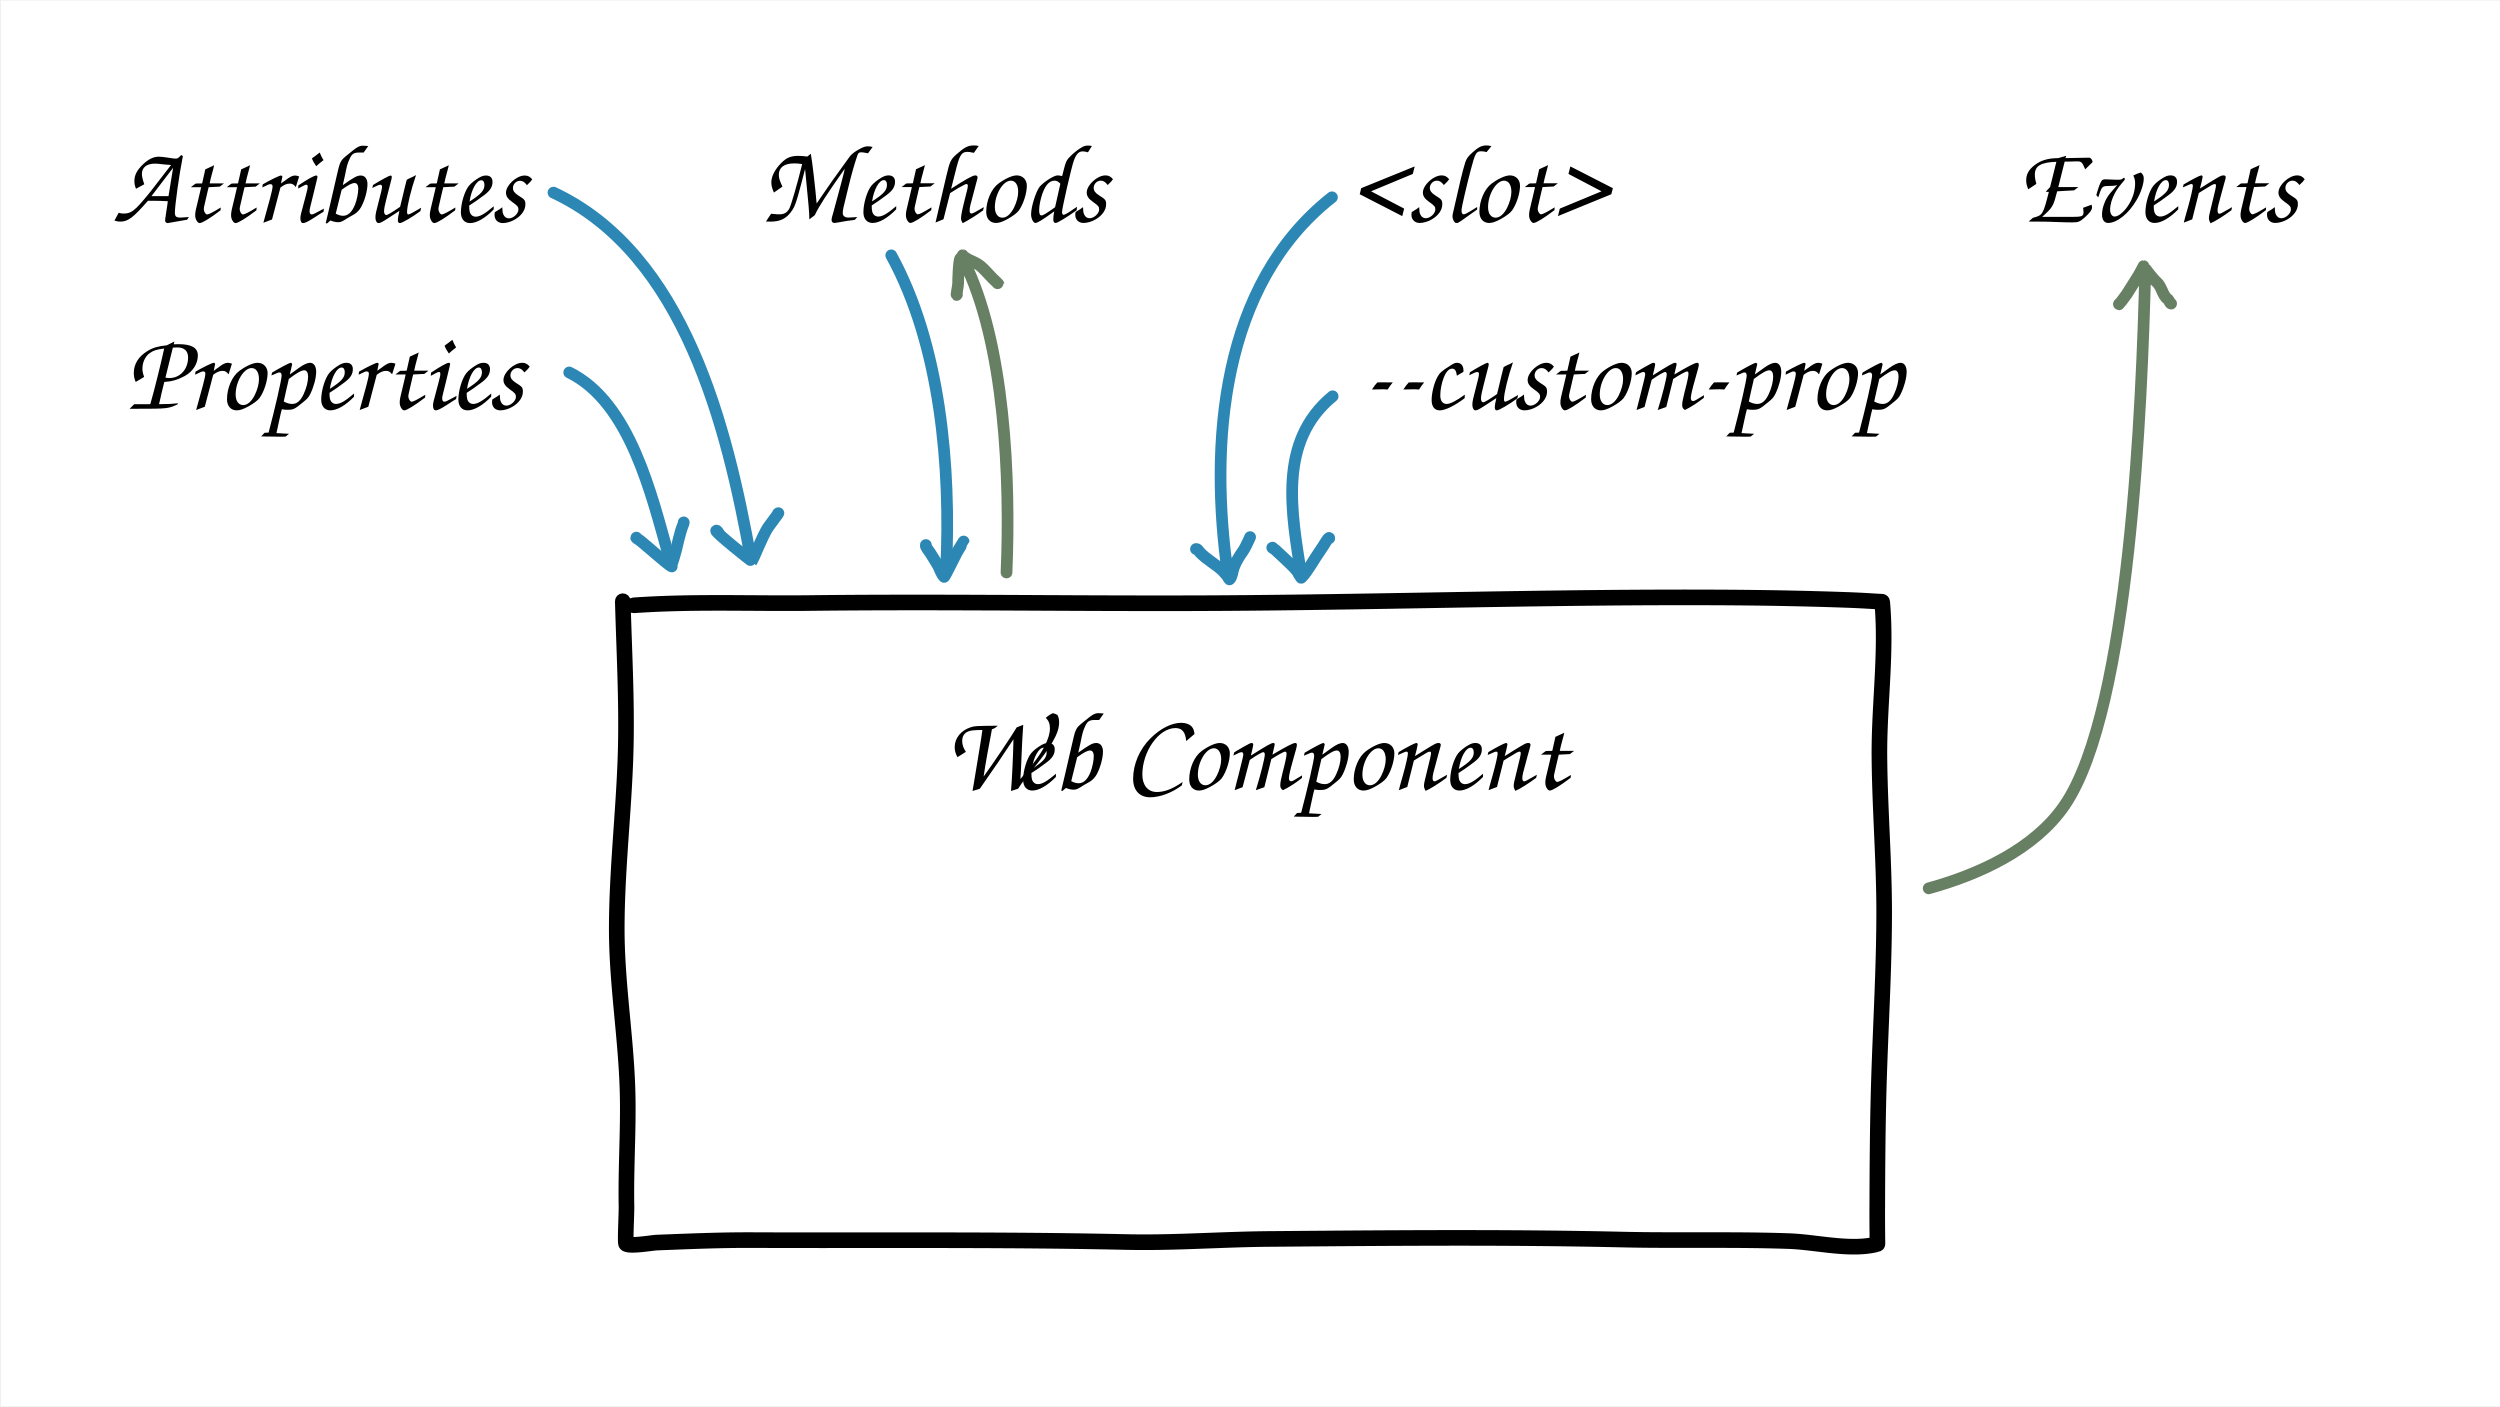
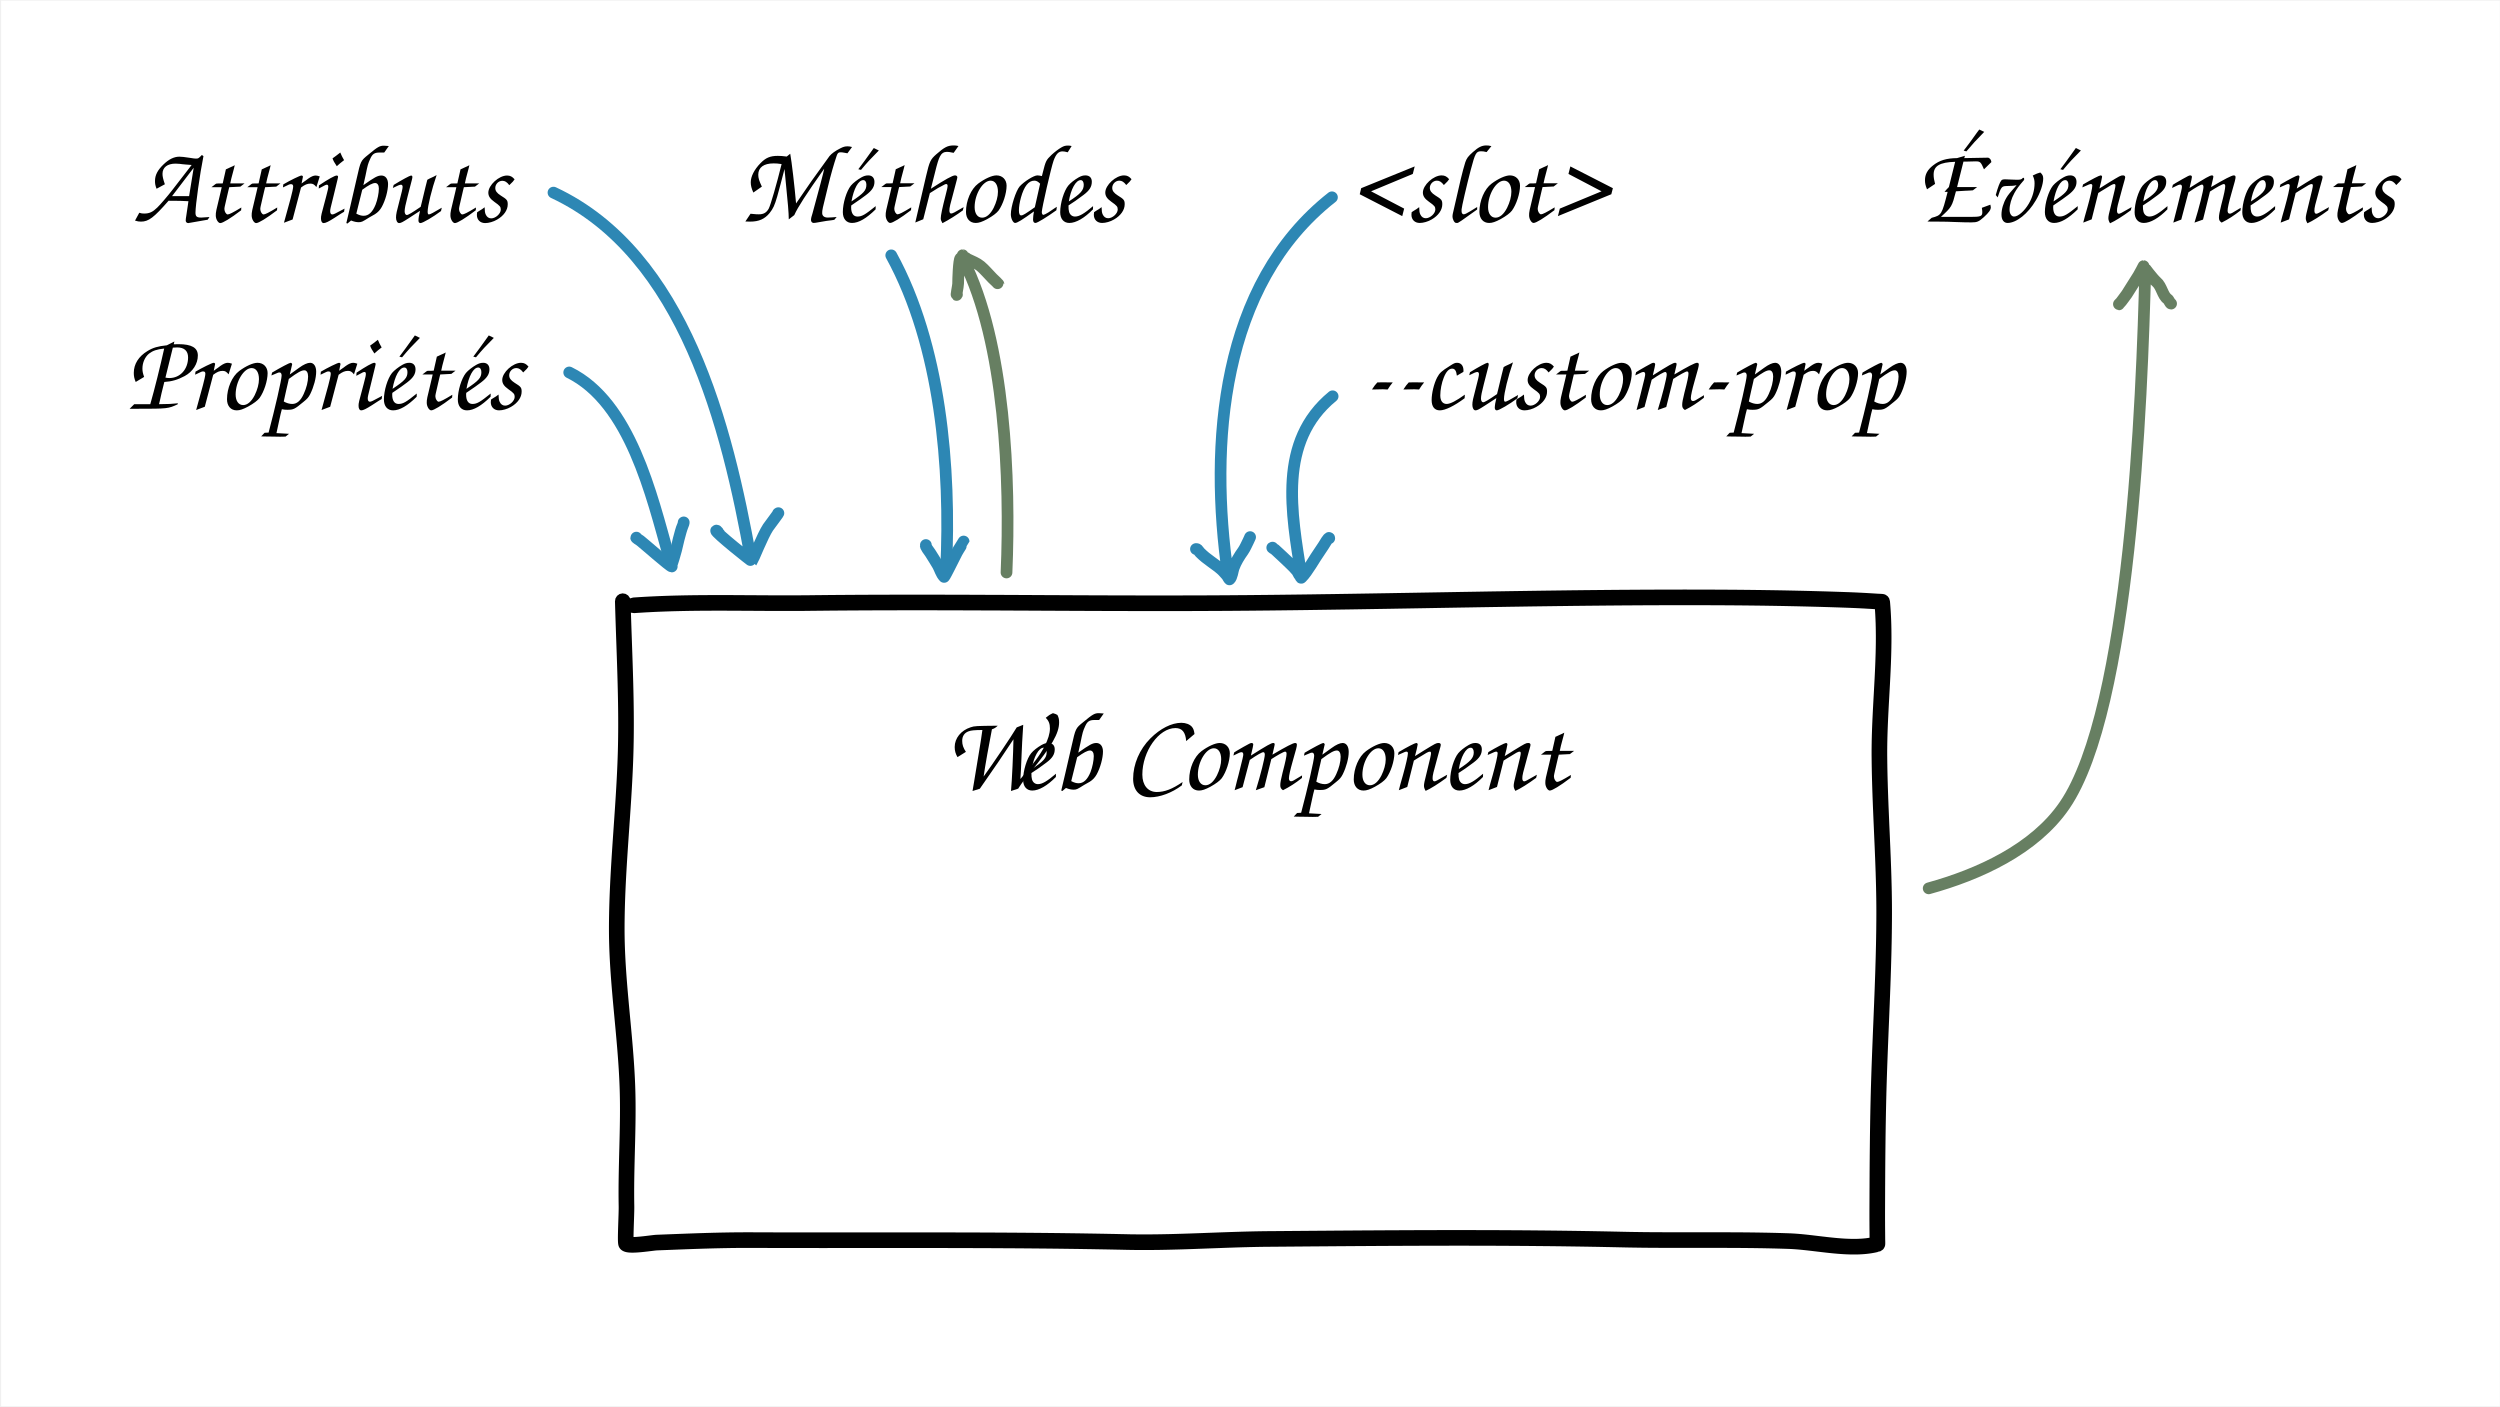
<svg xmlns="http://www.w3.org/2000/svg" viewBox="0 0 1921 1081" fill-rule="evenodd" clip-rule="evenodd" stroke-linecap="round" stroke-linejoin="round" stroke-miterlimit="2.566">
  <path fill="#fff" d="M.85.5h1920v1080H.85z" />
  <path d="M1447.89 456.643l1.04.41h.01l1.56 1.13 1.12 1.55v.01l.61 2.14.05.47.08.95.08.94.03.47.08.94.07.94.03.48.03.47.04.48.03.47.06.94.03.47.02.47.06.94.02.48.03.47.05.94.04.95.04.94.04.94.04.95.03.94.03.94.03.94.02.94.02.95.02.94.02.94.01.94.01.94.01.94.01.95.01.94v2.82l-.01.95v.94l-.01.94-.01.94-.02.94-.01.94-.01.94-.02.94-.02.94-.02.94-.02.94-.03.94-.02.94-.03.94-.03.94-.03.93-.03.94-.07 1.88-.03.94-.04.93-.04.94-.04.94-.04.93-.04.94-.04.94-.04.94-.05.93-.04.93-.09 1.87-.1 1.87-.09 1.87-.1 1.87-.1 1.86-.1 1.87-.21 3.72-.2 3.72-.11 1.86-.1 1.86-.1 1.85-.1 1.85-.09 1.85-.1 1.85-.09 1.85-.04.93-.05.92-.04.92-.04.93-.04.92-.04.92-.04.92-.04.92-.03.92-.04.92-.03.92-.04.92-.03.92-.03.91-.03.93-.03.91-.02.92-.03.91-.02.92-.02.91-.02.92-.02.91-.02.91-.01.92-.01.91-.02.91v.91l-.01.92-.01.9v3.64l.01.91.01.94.01.95.01.94.01.95.01.94.01.95.02.94.01.95.03 1.89.04 1.89.04 1.89.02.94.02.95.03.94.02.95.05 1.89.06 1.9.05 1.89.06 1.89.07 1.89.06 1.9.07 1.89.06 1.9.08 1.89.07 1.9.07 1.9.08 1.9.08 1.89.08 1.9.08 1.9.08 1.9.08 1.9.16 3.8.34 7.6.16 3.81.08 1.9.17 3.81.08 1.91.07 1.9.08 1.91.08 1.91.07 1.9.07 1.91.07 1.91.07 1.91.07 1.91.06 1.91.06 1.91.06 1.91.02.95.06 1.92.02.95.03.96.02.96.05 1.91.02.96.04 1.91.02.96.01.95.02.96.03 1.92.01.96.03 1.91.02 1.92.01.96v.96l.01 1.92.01.96v3.84l-.01 1.07v1.08l-.01 1.08v1.07l-.01 1.08-.01 1.08-.01 1.08-.01 1.07-.01 1.08-.01 1.08-.02 1.07-.01 1.08-.01 1.07-.02 1.08-.02 1.08-.01 1.07-.02 1.08-.02 1.08-.02 1.07-.02 1.08-.02 1.07-.03 1.08-.04 2.15-.05 2.15-.05 2.15-.06 2.15-.06 2.14-.06 2.15-.06 2.15-.06 2.15-.07 2.14-.07 2.15-.07 2.15-.07 2.15-.08 2.14-.07 2.15-.08 2.14-.08 2.14-.08 2.15-.08 2.14-.09 2.15-.08 2.14-.08 2.14-.18 4.29-.17 4.28-.17 4.28-.18 4.28-.18 4.29-.17 4.28-.17 4.27-.09 2.14-.08 2.14-.09 2.14-.08 2.14-.08 2.13-.08 2.14-.08 2.14-.08 2.14-.07 2.13-.08 2.14-.07 2.14-.07 2.13-.07 2.14-.06 2.13-.07 2.14-.06 2.13-.06 2.14-.06 2.13-.03 1.39-.04 1.39-.03 1.39-.04 1.39-.03 1.39-.03 1.39-.03 1.39-.03 1.39-.03 1.39-.03 1.39-.03 1.39-.02 1.39-.03 1.4-.02 1.39-.05 2.78-.05 2.78-.04 2.78-.04 2.78-.04 2.79-.03 2.78-.03 2.78-.03 2.79-.03 2.78-.03 2.78-.02 2.79-.03 2.78-.02 2.79-.02 2.78-.02 2.79-.01 2.78-.02 2.79-.01 2.79-.02 2.78-.01 2.79-.01 2.78-.02 5.58-.02 5.57-.01 1.47V936.483l.01 1.47.01 1.47v1.47l.01 1.47.01 1.47.03 2.94.02 2.95.02 2.9v.04l.01.12.01.38.01.54.01.31v.3l.01.33v.81l-.01.17v.15l-.01.18-.01.25-.03.26-.03.25-.06.38-.11.42-.06.18-.18.52-.01.01-.74 1.3-.56.65-1.95 1.3-2.29.46h.75l.24-.06.28-.08-.28.08-.23.06h-.04l-.27.07-.29.07-.24.06-.27.06-.29.06-.27.06-.26.06-.28.06-.27.05-.26.06-.27.05-.27.05-.28.05-.27.05-.27.05-.29.05-.28.05-.25.04-.27.04-.28.05-.27.04-.3.04-.25.04-.28.04-.3.04-.25.03-.28.04-.28.03-.28.04-.27.03-.28.03-.28.03-.26.03-.28.03-.3.03-.26.02-.28.03-.3.02-.52.05-.28.02-.31.02-.28.02-.26.02-.29.02-.28.02-.28.01-.27.02-.28.01-.31.02-.26.01-.26.01-.29.01-.29.02-.28.01-.56.01-.57.02-.56.01h-.56l-.56.01H1423.62l-.57-.01h-.56l-.57-.02-.58-.01-.56-.02-.56-.01-.57-.03-.56-.02-.58-.02-.57-.03-.55-.03-.58-.03-.57-.03-.56-.04-.57-.03-.57-.04-.57-.04-.57-.05-.56-.04-.56-.04-.58-.05-.57-.05-.56-.05-.56-.05-.58-.05-.56-.05-.56-.06-.57-.05-.56-.06-.56-.06-.57-.05-.56-.06-.55-.06-.57-.06-.57-.06-1.12-.13-1.11-.13-1.11-.13-1.11-.13-1.11-.13-1.1-.13-2.19-.26-1.09-.13-1.08-.13-1.08-.12-1.08-.13-1.06-.12-1.06-.12-1.06-.12-.52-.05-.51-.06-.53-.05-.52-.06-.51-.05-.52-.05-.51-.05-.52-.05-.5-.05-.5-.04-.51-.05-.51-.04-.49-.04-.5-.04-.5-.04-.49-.04-.49-.03-.5-.03-.47-.04-.48-.02-.5-.03-.47-.03-.47-.02-.47-.02-.47-.02-.47-.02-1-.03-1-.04-1-.03-1-.03-1-.03-1-.03-1-.03-.99-.03-1-.02-1-.03-1.01-.03-1-.02-.99-.02-1.01-.03-1-.02-1-.02-1-.02-1-.02-2-.04-2-.03-2.01-.03-2-.03-2-.03-2.01-.02-2-.02-2.01-.02-2-.02-2.01-.01-2.01-.01-2-.01-2.01-.01-2-.01-2.01-.01h-2.01l-2.01-.01H1302.32l-4.03.01h-10.07l-2.01-.01h-2.02l-2.01-.01h-2.02l-2.01-.01-2.02-.01-2.02-.01-2.01-.01-2.02-.01-2.02-.01-2.01-.02-2.02-.02-2.02-.02-2.02-.03-2.02-.03-2.02-.02-2.02-.04-2.01-.03-1.02-.02-1.01-.02-1.01-.02-1.01-.02-1.01-.02-1.01-.03-2.11-.04-2.12-.05-2.11-.04-2.11-.05-2.11-.04-2.12-.04-2.11-.05-2.11-.04-2.12-.04-2.11-.03-2.12-.04-2.11-.04-2.11-.03-2.12-.04-2.11-.03-2.11-.03-2.12-.03-2.11-.03-2.11-.03-2.12-.03-2.11-.03-2.12-.03-2.11-.03-2.11-.02-2.11-.02-2.12-.03-2.11-.02-2.12-.02-2.11-.02-2.11-.02-2.12-.02-2.11-.02-2.12-.02-2.11-.02-2.11-.01-2.12-.02-4.22-.03-4.23-.02-4.23-.03-4.23-.02-4.22-.02-4.23-.01-4.23-.01-4.23-.01-4.23-.01-4.23-.01h-12.68l-4.23.01h-4.23l-4.23.01-4.23.01-4.23.01-4.22.02-4.23.01-4.23.02-4.23.02-4.23.02-4.23.02-4.23.02-4.23.02-4.23.03-4.23.03-4.24.02-4.22.03-4.24.03-4.23.03-8.46.06-8.47.07-8.46.06-8.47.07-8.462.07-16.933.14h-.854l-.851.01-.85.01-.851.01-.85.01-.857.01-.851.02-.85.01-.85.01-.85.02-.85.01-.85.02-1.71.04-1.704.03-1.702.04-1.703.05-1.706.04-1.706.05-1.705.05-1.706.05-1.705.05-1.71.06-1.708.06-1.705.05-1.705.06-1.712.06-1.712.06-1.706.07-3.418.12-6.848.25-3.425.13-3.427.12-1.718.07-1.711.06-1.716.06-1.718.05-1.716.06-1.72.05-1.717.06-1.72.05-1.72.05-1.718.04-1.72.05-1.721.04-1.72.04-1.723.04-1.727.03-.86.02-.856.02-.865.01-.863.02-.863.01-.864.01-.864.01-.864.01-.863.01-.864.01-.857.01-.864.01h-.871l-.864.01h-1.721l-.871.01h-1.73l-.864-.01h-1.729l-.864-.01h-.872l-.864-.01-.865-.01-.866-.01-.864-.01-.872-.01-.865-.01-.865-.02-.872-.01-.872-.02-.862-.02-2.245-.05-2.247-.05-2.25-.04-2.246-.05-2.245-.04-2.248-.05-2.246-.04-2.247-.04-2.248-.04-2.247-.04-2.248-.04-2.247-.04-2.247-.03-2.245-.04-2.25-.03-2.25-.04-2.243-.03-2.25-.03-2.248-.03-2.247-.03-2.251-.03-2.248-.03-2.244-.03-2.25-.02-2.25-.03-2.247-.02-2.248-.03-2.248-.02-2.247-.02-2.251-.02-2.248-.02-2.247-.02-4.498-.04-4.498-.04-4.5-.03-4.496-.03-4.498-.02-4.498-.03-4.5-.02-4.497-.02-4.5-.02-4.498-.01-4.501-.02-4.5-.01-4.498-.01-4.5-.01-4.5-.01h-4.501l-4.5-.01H707.947l-4.5-.01h-9.002l-9.003.01h-18.006l-9.003.01H640.424l-9.005.01-4.504-.01h-13.507l-4.502-.01h-4.502l-4.504-.01-4.503-.01-4.502-.01-4.502-.02-4.504-.01-4.5-.02h-6.77l-1.125.01-1.127.01-1.13.01-1.132.01-1.125.01-1.131.01-1.131.02-1.126.01-1.131.02-1.131.02-1.125.02-1.132.02-1.136.02-1.125.02-1.127.03-1.135.02-1.132.03-1.13.02-1.131.03-1.126.03-1.131.03-1.136.03-1.13.03-1.132.04-1.136.03-1.128.03-2.264.07-2.267.08-2.263.07-2.264.08-2.267.08-2.27.08-2.265.09-2.27.08-2.268.09-2.266.09-4.541.18-4.541.17-4.524.18h-.1l-.11.01-.153.01-.176.02-.223.02-.242.02-.261.03-.278.03-.294.03-.314.04-.692.08-.735.09-.792.1-.84.1-.88.11-.905.11-.94.11-.476.05-.476.06-.503.05-.491.06-.48.05-.493.05-.505.05-.503.05-.503.05-.5.04-.497.04-.506.05-.504.03-.487.04-.494.03-.504.03-.248.01-.222.02-.247.01-.244.01-.244.01-.241.01-.24.01-.267.01h-.208l-.236.01H485.31l-.254-.01h-.221l-.22-.01-.218-.01-.215-.01-.248-.01-.213-.02-.213-.01-.247-.02-.245-.03-.208-.02-.21-.02-.245-.04-.247-.03-.207-.04-.212-.03-.247-.05-.251-.05-.262-.06-.215-.06-.257-.07-.258-.08-.098-.03-.196-.06-.1-.04-.068-.02-.203-.08-.2-.08-.09-.04-.088-.04-.213-.1-.112-.06-.192-.09-.213-.12-.095-.06-.126-.07-.126-.08-.192-.13-.224-.16-.133-.1-.187-.15-.191-.17-.053-.04-.387-.39-.01-.01-.522-.66-.085-.12-.095-.15-.026-.05-.343-.64-.01-.02-.05-.11-.116-.28-.06-.18-.061-.17-.1-.34-.062-.25-.05-.23-.048-.24-.038-.23-.026-.18-.025-.18-.024-.2-.02-.2-.016-.17-.015-.17-.013-.17-.012-.18-.012-.2-.011-.2-.008-.19-.007-.16-.008-.19-.008-.22-.01-.4-.008-.41-.005-.43-.005-.45-.001-.46v-.47l.003-.48.005-.5.006-.51.007-.52.009-.54.01-.53.012-.56.013-.56.013-.57.015-.57.032-1.17.035-1.19.038-1.21.04-1.22.08-2.42.08-2.38.037-1.15.035-1.13.032-1.08.028-1.04.012-.5.012-.49.01-.47.009-.45.007-.44.006-.41.003-.4.003-.39V927.273l-.002-.3-.005-.3-.012-.71-.012-.72-.011-.72-.01-.72-.01-.72-.007-.72-.007-.72-.006-.72-.005-.72-.004-.72-.003-.72-.002-.72-.001-.72-.001-.71v-1.44l.003-.73.002-.71.007-1.44.01-1.44.014-1.43.015-1.44.018-1.43.02-1.44.023-1.43.023-1.43.027-1.43.027-1.43.03-1.43.03-1.44.032-1.43.034-1.42.033-1.44.07-2.85.073-2.85.145-5.7.07-2.85.036-1.42.034-1.42.033-1.42.032-1.42.03-1.42.029-1.42.028-1.41.027-1.42.024-1.42.022-1.41.02-1.42.018-1.41.016-1.42.013-1.41.01-1.41.008-1.42.002-.7.002-.71.002-.7v-1.41l-.002-.7-.002-.71-.002-.71-.004-.7-.004-.71-.006-.7-.007-.7-.007-.71-.008-.7-.01-.7-.01-.7-.012-.71-.013-.7-.013-.71-.015-.7-.015-.7-.016-.7-.02-.7-.018-.71-.02-.7-.021-.7-.022-.7-.024-.7-.033-.94-.036-.93-.038-.94-.038-.94-.041-.93-.043-.93-.044-.94-.046-.93-.048-.94-.05-.94-.051-.93-.052-.94-.054-.94-.055-.93-.058-.94-.058-.94-.06-.94-.061-.93-.063-.94-.064-.94-.066-.94-.066-.94-.067-.93-.07-.94-.07-.94-.071-.94-.072-.94-.072-.93-.075-.94-.075-.94-.076-.94-.077-.94-.078-.94-.078-.94-.08-.94-.081-.94-.162-1.89-.165-1.87-.17-1.89-.168-1.88-.172-1.88-.173-1.89-.174-1.89-.176-1.88-.353-3.78-.354-3.78-.177-1.89-.176-1.89-.174-1.89-.174-1.89-.173-1.9-.17-1.9-.17-1.89-.164-1.9-.164-1.9-.081-.95-.08-.95-.08-.95-.077-.95-.078-.95-.077-.95-.075-.95-.075-.95-.074-.96-.072-.95-.071-.95-.071-.95-.07-.95-.068-.96-.067-.96-.065-.95-.065-.95-.063-.96-.061-.95-.061-.95-.06-.96-.057-.96-.056-.95-.054-.96-.052-.96-.052-.95-.05-.96-.048-.96-.046-.95-.044-.96-.044-.96-.04-.96-.04-.96-.037-.96-.035-.96-.034-.96-.03-.96-.03-.96-.027-.96-.026-.96-.022-.96-.021-.96-.02-.97-.015-.96-.015-.97-.011-.96-.01-.96-.007-.97-.004-.96-.002-.97v-1.05l.002-1.05.003-1.05.006-1.06.008-1.05.009-1.05.012-1.05.013-1.05.015-1.05.016-1.06.019-1.05.02-1.05.02-1.05.024-1.05.026-1.05.026-1.05.028-1.05.029-1.05.03-1.05.034-1.05.034-1.05.035-1.05.037-1.04.038-1.06.039-1.04.04-1.05.043-1.05.043-1.05.044-1.04.046-1.05.047-1.05.048-1.05.049-1.05.05-1.04.05-1.05.053-1.05.053-1.04.055-1.05.056-1.05.055-1.05.057-1.04.058-1.05.059-1.04.059-1.05.06-1.05.062-1.04.124-2.09.127-2.09.13-2.09.132-2.09.134-2.09.136-2.08.138-2.09.139-2.08.14-2.09.143-2.08.142-2.09.287-4.16.287-4.17.287-4.16.142-2.08.142-2.08.14-2.08.14-2.08.138-2.07.136-2.08.134-2.07.132-2.08.13-2.07.128-2.08.125-2.07.06-1.04.06-1.04.062-1.03.058-1.04.058-1.03.058-1.04.056-1.03.055-1.04.055-1.03.053-1.04.053-1.03.05-1.04.052-1.03.049-1.04.049-1.03.047-1.04.046-1.03.045-1.04.044-1.03.042-1.03.04-1.04.04-1.03.04-1.04.038-1.03.036-1.03.033-1.03.03-.92.029-.92.027-.93.026-.92.024-.92.023-.92.022-.92.02-.92.02-.92.019-.93.017-.92.017-.92.014-.92.014-.93.012-.92.012-.93.01-.92.009-.92.009-.93.007-.92.007-.93.004-.92.004-.92.003-.93.003-.92V555.053l-.001-.92-.003-.92-.004-.93-.004-.93-.005-.92-.006-.93-.007-.92-.008-.93-.01-.92-.008-.93-.01-.93-.012-.92-.011-.93-.013-.93-.027-1.85-.03-1.85-.033-1.86-.035-1.86-.038-1.85-.041-1.85-.043-1.86-.045-1.86-.046-1.86-.05-1.85-.051-1.86-.052-1.86-.054-1.86-.055-1.86-.058-1.85-.058-1.86-.06-1.87-.06-1.85-.062-1.86-.062-1.87-.063-1.86-.128-3.72-.13-3.72-.131-3.73-.13-3.72-.13-3.73-.127-3.73-.062-1.86-.062-1.86-.061-1.87-.06-1.86-.058-1.87-.058-1.86-.056-1.87-.054-1.86-.052-1.86-.051-1.87.394-2.3 1.247-1.99 1.91-1.35 2.283-.52 2.307.4 1.982 1.24 1.353 1.91.085.37.119-.09 2.259-.61 1.069-.08 1.074-.07 1.074-.07 1.074-.07 1.074-.07 1.073-.06 1.068-.06 1.073-.07 1.073-.06 1.068-.06 1.072-.05 1.073-.06 1.072-.05 1.067-.05 1.067-.05 1.078-.05 1.067-.05 1.066-.05 1.072-.04 1.072-.04 1.066-.04 1.066-.04 1.072-.04 1.066-.04 1.07-.03 1.067-.04 1.066-.03 1.07-.03 1.066-.03 1.065-.03 1.07-.03 1.067-.02 1.065-.03 1.065-.02 1.065-.03 1.065-.02 1.065-.02 1.07-.02 1.065-.02 1.065-.01 1.064-.02 1.06-.02 1.07-.01 1.065-.01 1.058-.02 1.07-.01 1.065-.01 1.06-.01 1.064-.01 1.064-.01h1.065l1.064-.01 2.123-.01 2.126-.01 2.123-.01h8.497l4.242.02h2.123l4.242.02 2.12.02 2.12.01 8.479.05 4.239.02 6.359.04 2.117.01 4.236.01 2.118.01H609.875l2.12-.01 2.123-.01 1.055-.01 1.059-.01h1.063l1.059-.01 1.059-.01 1.06-.01 1.059-.01 1.062-.01 2.418-.03 2.42-.03 2.417-.02 2.418-.03 2.42-.02 2.417-.03 2.42-.02 2.419-.02 2.419-.02 2.418-.01 2.415-.02 2.419-.02 2.417-.02 2.419-.01 2.419-.01 2.416-.02 2.418-.01 2.417-.01 2.415-.01 2.42-.01 2.419-.01 4.83-.01 2.419-.01 4.833-.01 4.833-.01 4.833-.01h14.495l4.832.01h4.832l4.832.01 4.83.01 4.83.01 4.832.02 4.829.01 4.83.02 4.83.02 9.658.04 4.83.01 19.316.09 19.315.1 9.656.04 9.657.05 4.827.02 4.829.02 9.656.04 4.829.01 4.826.02 4.828.01 4.829.01 4.829.01 4.827.01 4.829.01 9.657.01h9.656l4.828-.01 4.83-.01 4.83-.01h2.414l2.413-.01 2.417-.01 2.414-.01 2.415-.01h2.414l2.415-.02 2.416-.01 3.083-.01 3.083-.02 3.084-.02 3.084-.02 3.082-.02 3.085-.03 3.084-.02 3.082-.02 3.085-.03 3.084-.03 3.084-.03 3.085-.03 3.085-.03 3.084-.03 3.083-.03 3.084-.04 3.087-.03 3.085-.04 3.085-.04 3.084-.03 3.085-.04 3.08-.04 3.09-.04 3.09-.04 3.08-.04 3.09-.05 6.17-.09 6.17-.08 6.17-.1 6.17-.09 6.18-.1 6.17-.1 6.17-.1 6.18-.1 6.17-.1 6.17-.11 6.18-.1 12.35-.21 12.35-.21 12.35-.21 6.18-.11 6.17-.1 6.18-.1 6.17-.11 6.18-.1 6.18-.09 6.18-.1 6.17-.09 6.18-.09 6.18-.09 6.18-.09 3.09-.04 3.09-.04 3.08-.04 3.09-.04 3.1-.04 3.08-.04 3.09-.04 3.09-.04 3.09-.03 3.09-.04 3.09-.03 3.09-.03 3.09-.03 3.09-.03 3.09-.03 3.09-.03 3.09-.03 3.09-.02 3.09-.03 3.09-.02 3.09-.02 3.09-.02 3.09-.02 3.09-.02 3.09-.02 3.09-.01 3.09-.02 3.09-.01 3.09-.01 3.09-.01 3.09-.01h3.09l3.09-.01h3.09l3.09-.01h3.09l6.18.01 6.18.01 6.18.02 3.09.01 3.09.02 3.09.01 3.09.02 2.9.02 2.89.02 2.89.02 2.89.03 2.9.03 2.89.03 2.9.03 2.89.04 2.9.03 2.89.05 2.9.04 2.89.04 2.9.05 2.89.05 2.9.05 2.89.06 2.9.06 2.9.06 2.89.07 2.9.06 2.89.07 2.9.07 2.9.08 2.89.08 2.89.08 2.9.08 2.89.09 2.9.09 5.78.19 1.45.05 1.45.05 1.44.05 1.44.05.73.02.73.03.73.03 2.17.09.74.03.72.03.72.03.73.04 1.45.07 1.45.07 1.45.07 1.45.08 1.45.08 2.89.17 1.45.09 1.45.09 1.44.09 1.39.09.16.01.45.02.61.02.36.02.39.02.37.02.36.02.35.02.32.03.18.01.18.01.11.02.22.02.24.03.67.14-.12-.04.09.02.21.06zm-154.9 8.38l-3.08.01h-3.09l-3.08.01h-3.08l-3.09.01-3.08.01-3.09.01-3.08.01-3.09.02-3.08.01-3.08.02-3.09.02-3.09.02-3.08.02-3.08.02-3.09.02-3.08.03-3.09.02-3.09.03-3.08.03-3.08.03-3.09.03-3.09.03-3.08.03-3.09.03-3.08.04-3.09.03-3.08.04-3.09.04-3.09.04-3.08.03-3.09.05-3.09.03-3.08.05-3.09.04-6.17.08-6.17.09-6.18.1-6.17.09-6.17.1-6.18.09-6.17.1-6.17.1-6.18.11-6.17.1-6.18.1-12.35.21-12.35.22-12.35.21-6.17.1-6.18.11-6.17.1-6.18.1-6.18.1-6.17.1-6.18.1-6.18.09-6.17.09-6.18.09-6.18.09-3.08.04-3.09.05-3.09.04-3.09.04-3.087.04-3.09.04-3.086.03-3.09.04-3.088.04-3.087.03-3.088.04-3.091.03-3.087.03-3.09.03-3.088.03-3.088.03-3.088.03-3.088.03-3.09.02-3.088.02-3.09.03-3.09.02-3.086.02-3.088.02-3.09.02-3.088.01-2.418.01-2.42.01-2.42.01-2.418.01-2.42.01-2.416.01-2.418.01h-2.421l-4.834.01-4.836.01-4.835.01h-14.504l-4.834-.01-4.833-.01-4.833-.01-4.833-.01-4.832-.01-4.832-.01-4.832-.02-4.831-.01-4.83-.02-4.83-.02-4.832-.02-4.828-.02-9.661-.05-9.657-.04-9.658-.05-9.657-.05-9.655-.04-9.655-.05-4.827-.01-4.828-.02-4.827-.02-4.826-.02-4.828-.02-4.827-.01-4.825-.02-4.828-.01-4.826-.01-4.825-.01h-4.827l-4.826-.01h-14.48l-4.825.01-4.828.01-4.824.01-2.411.01-4.83.01-2.413.01-2.411.01-2.415.01-2.413.01-2.412.01-2.416.02-2.411.01-2.413.01-2.413.02-2.413.02-2.416.02-2.413.01-2.414.02-2.413.02-2.411.02-2.413.03-2.415.02-2.413.03-2.416.02-2.411.03-2.415.02-1.07.02-1.07.01-1.07.01-1.07.01-1.07.01h-1.063l-1.07.01-1.072.01-2.132.01-2.133.01H599.26l-2.13-.01-2.127-.01h-2.125l-2.128-.01-2.123-.01-4.244-.03-4.242-.02-4.238-.03-4.237-.02-2.118-.01-2.115-.02-2.115-.01-2.116-.01h-2.111l-2.116-.01-2.115-.01h-8.443l-2.111.01-2.11.01-2.111.01-1.054.01h-1.054l-1.053.01-1.053.01-1.06.01-1.052.01-1.05.01-1.057.01-1.053.02-1.05.01-1.06.02-1.052.01-1.054.02-1.054.02-1.047.02-1.054.02-1.054.02-1.054.02-1.054.03-1.055.02-1.055.03-1.048.03-1.054.02-1.055.03-1.05.03-1.054.04-1.054.03-1.05.04-1.054.03-1.05.04-1.055.04-1.055.04-1.051.04-1.05.04-1.054.05-1.056.04-1.045.05-1.056.05-1.056.05-1.051.06-1.05.05-1.051.06-1.057.05-1.051.06-1.051.06-1.057.07-1.052.06-1.052.07-1.052.06-1.052.07-1.052.07-1.058.08-2.323-.3-.197-.11.01.33.059 1.86.059 1.85.06 1.86.062 1.86.062 1.86.127 3.72.13 3.72.13 3.72.13 3.73.13 3.72.129 3.73.063 1.87.063 1.87.06 1.86.062 1.87.06 1.87.058 1.86.058 1.87.056 1.87.054 1.87.053 1.86.052 1.87.049 1.87.047 1.87.045 1.88.043 1.86.04 1.88.039 1.87.036 1.87.033 1.87.03 1.87.028 1.87.013.94.023 1.87.02 1.88.009.93.008.94.006.94.012 1.87.004.94.004.93.003.94.002 1.88v.93l-.001.94-.003.94-.003.93-.004.94-.005.94-.007.94-.006.93-.01.94-.008.94-.011.94-.012.94-.013.93-.013.94-.015.94-.017.94-.018.93-.018.94-.02.94-.021.94-.022.94-.024.93-.025.94-.026.94-.028.94-.028.93-.031.94-.034 1.05-.037 1.05-.038 1.05-.04 1.05-.04 1.05-.042 1.04-.042 1.05-.045 1.05-.046 1.05-.046 1.04-.048 1.05-.05 1.05-.05 1.04-.05 1.05-.053 1.05-.053 1.05-.054 1.04-.055 1.05-.055 1.04-.057 1.05-.058 1.05-.06 1.04-.058 1.05-.061 1.04-.061 1.04-.061 1.05-.126 2.09-.128 2.09-.132 2.09-.133 2.08-.134 2.09-.137 2.09-.14 2.09-.14 2.08-.14 2.08-.141 2.09-.143 2.08-.287 4.17-.288 4.16-.286 4.16-.142 2.08-.141 2.08-.141 2.08-.138 2.08-.137 2.07-.136 2.08-.133 2.08-.132 2.07-.128 2.07-.127 2.08-.123 2.07-.061 1.04-.06 1.04-.058 1.03-.058 1.04-.058 1.04-.056 1.03-.056 1.04-.055 1.03-.053 1.04-.053 1.03-.051 1.04-.051 1.04-.05 1.03-.048 1.04-.047 1.03-.047 1.03-.044 1.04-.044 1.03-.043 1.04-.042 1.03-.04 1.03-.038 1.04-.038 1.03-.036 1.04-.035 1.03-.034 1.03-.031 1.03-.03 1.04-.03 1.03-.027 1.03-.026 1.04-.025 1.03-.022 1.03-.022 1.03-.02 1.03-.017 1.03-.017 1.04-.014 1.03-.013 1.03-.011 1.03-.01 1.03-.007 1.03-.006 1.03-.004 1.03-.001 1.03v1.97l.006.93.007.94.01.93.01.93.015.94.015.93.018.94.02.93.023.94.025.93.026.94.029.93.029.94.033.93.035.94.036.94.038.93.04.94.042.93.044.94.045.93.046.94.05.93.05.94.05.94.054.94.055.93.056.94.058.93.06.94.06.94.062.94.128 1.88.066.93.068.94.068.94.069.94.142 1.88.073.93.073.94.075.94.076.94.076.94.078.94.158 1.88.079.94.163 1.88.164 1.88.167 1.88.17 1.89.17 1.88.348 3.77.175 1.89.177 1.89.707 7.55.176 1.89.175 1.9.175 1.89.172 1.9.17 1.89.17 1.9.167 1.89.163 1.9.082.95.08.95.08.95.079.95.155 1.9.15 1.91.075.95.145 1.9.07.96.07.95.07.95.134 1.9.065.96.064.96.062.95.06.96.119 1.9.057.96.055.96.053.95.052.96.05.95.05.96.048.96.044.96.044.95.042.97.04.95.038.96.037.96.033.96.025.73.046 1.44.02.72.019.72.019.72.017.73.016.72.015.71.013.73.013.72.012.72.01.72.01.72.009.72.008.71.007.73.006.72.003.72.004.72.003.72.002.71.002.72v1.44l-.002.72-.002.72-.003.72-.006 1.43-.011 1.44-.014 1.44-.016 1.43-.018 1.43-.02 1.44-.023 1.43-.024 1.43-.027 1.43-.028 1.44-.03 1.42-.03 1.43-.032 1.44-.034 1.42-.034 1.43-.034 1.43-.072 2.85-.145 5.7-.072 2.85-.07 2.84-.034 1.42-.033 1.43-.032 1.42-.03 1.42-.03 1.41-.026 1.42-.027 1.42-.023 1.42-.022 1.41-.02 1.42-.018 1.41-.015 1.42-.013 1.41-.01 1.41-.007 1.42-.003.7-.001.71-.001.7v2.12l.003.7.008 1.42.005.7.006.7.007.71.007.7.009.71.01.7.01.7.012.71.013.72.005.34.003.39v.8l-.003.42-.004.44-.006.46-.008.47-.01.49-.01.49-.012.51-.013.52-.03 1.06-.032 1.11-.035 1.14-.037 1.17-.08 2.39-.081 2.42-.04 1.2-.036 1.19-.035 1.17-.031 1.15-.014.55-.014.56-.012.53-.011.54-.01.52-.01.49-.005.49-.006.48-.004.45v.1h.238l.19-.01.192-.01.194-.01.197-.01.198-.01.226-.01.203-.01.409-.02.427-.03.445-.04.436-.03.438-.03.455-.04.456-.04.456-.05.456-.04.456-.05.467-.05.476-.05.462-.05.446-.05.466-.05.46-.05.9-.11.89-.11.857-.1.832-.1.803-.1.77-.09.716-.09.349-.04.343-.04.327-.03.313-.03.299-.04.285-.02.298-.03.283-.02.288-.02.165-.01h.097l4.556-.18 4.54-.18 4.544-.17 2.274-.09 2.275-.09 2.274-.08 2.276-.09 2.274-.08 2.277-.08 2.279-.08 2.279-.08 2.277-.07 2.28-.07 1.144-.04 1.135-.03 1.142-.03 1.14-.03 1.137-.03 1.14-.04 1.148-.03 1.14-.02 1.142-.03 1.142-.03 1.135-.02 1.147-.03 1.146-.02 1.136-.02 1.142-.02 1.146-.02 1.14-.02 1.143-.02 1.146-.01 1.142-.02 1.14-.01 1.147-.01 1.142-.01 1.14-.01 1.148-.01h1.146l1.146-.01h5.715l4.502.02 4.498.01 4.497.02 4.5.01 4.497.01 4.499.01 8.999.01H626.92l4.5.01 9-.01H658.426l9.004-.01H685.437l9.005-.01h9.006l9.007.01 9.007.01h4.504l4.503.01 9.009.02 9.008.03 4.504.01 4.504.02 4.506.02 4.504.02 4.504.03 4.506.02 4.505.03 4.506.04 4.503.03 4.504.04 2.255.02 2.252.02 2.25.02 2.254.02 2.253.02 2.253.03 2.254.02 2.25.03 2.253.02 2.255.03 2.253.03 2.25.03 2.254.03 6.757.09 2.254.04 2.25.03 2.255.04 4.505.07 4.506.08 4.505.08 2.25.05 2.254.04 2.255.04 2.253.05 2.249.05 2.253.04 2.255.05.855.02.845.02.845.02 1.703.02.844.01.85.01.853.01.85.01.852.01h.845l1.7.01 1.703.01h1.7l.845-.01H882.616l.85-.01h.844l.85-.01.857-.01.85-.01.85-.01.85-.01.85-.01.85-.01.85-.01.85-.02.85-.01.857-.02.853-.01 1.7-.04 1.702-.03 1.706-.04 1.702-.05 1.706-.04 1.705-.05 1.706-.05 1.705-.05 1.705-.05 1.705-.06 1.709-.05 1.705-.06 1.708-.06 1.71-.06 1.706-.06 3.42-.12 3.422-.13 6.844-.25 3.429-.13 1.716-.06 1.712-.06 1.712-.06 1.718-.06 1.719-.06 1.716-.05 1.716-.06 1.719-.05 1.719-.05 1.719-.06 1.72-.04 1.72-.05 1.723-.04 1.723-.04 1.724-.04 1.716-.04.865-.01.863-.02.864-.02.864-.01.864-.01.864-.02.856-.01.865-.01.864-.01.864-.01.865-.01h.86l16.938-.14 8.47-.07 8.47-.07 8.46-.06 8.47-.07 8.47-.06 4.23-.03 4.23-.03 4.24-.03 4.23-.02 4.23-.03 4.24-.03 4.23-.02 4.24-.02 4.23-.02 4.23-.02 4.24-.02 4.23-.02 4.23-.01 4.24-.02 4.23-.01 4.24-.01 4.23-.01h4.24l4.23-.01h12.71l8.46.02 4.24.01 4.23.01 4.24.01 4.24.02 4.23.02 4.24.03 4.23.02 4.24.03 2.12.02 2.12.01 2.11.02 2.12.02 4.24.04 2.11.02 4.24.04 4.24.05 2.12.02 2.12.03 6.35.08 4.24.06 6.36.09 2.12.04 2.11.03 2.12.03 4.24.08 4.24.08 2.12.03 2.12.05 2.12.04 2.12.04 2.12.05 2.12.04 2.12.05 2.11.05 1.01.02 2 .04 1 .02 1 .02 1 .02 2 .03 2 .04 2.01.02 2 .03 2.01.03 2 .02 2.01.02 2 .02 2 .01 4.02.02 4.01.02 4.02.01 4.02.01 4.01.01h8.05l4.02-.01h20.13l2.02.01 4.03.01 2.01.01 2.02.01 2.02.01 2.01.01 2.02.01 4.03.04 2.02.02 2.02.03 2.02.02 2.02.03 2.02.03 2.02.04 2.02.03 1.01.02 1.01.02 1.01.02 1.01.03 1.01.02 1.01.02 1.01.03 1.01.02 1.01.03 1.01.03 1.01.02 1.01.03 1.01.03 2.03.07 1.01.03 1.01.03 1.01.04.52.02.52.02.52.02.53.03.52.03.51.03.53.03.54.03.52.04.53.04.53.04.53.04.53.04.54.04.53.05.52.05.54.04.55.05.53.06.54.05.53.05.54.05.54.06.54.06.55.05.54.07 1.08.11 1.08.13 1.1.12 1.09.13 1.08.13 1.1.13 1.09.13 2.19.26 1.09.13 1.1.13 1.09.12 1.1.13 1.09.13 1.09.12.54.06.54.05.55.06.55.06.54.05.54.06.54.05.55.06 1.08.1.53.05.55.05.54.05.53.04.53.04.54.05.54.04.53.04.53.04.53.03.53.04 1.06.06.52.03.53.03.53.02.51.02.52.02.53.02.52.02.52.01.51.02.5.01h.52l.51.01h2.02l.51-.01.5-.01.49-.01.5-.02.24-.01.24-.01.24-.01.27-.01.26-.01.21-.01.24-.01.27-.02.23-.01.24-.02.24-.01.26-.02.24-.02.21-.01.24-.02.51-.05.21-.01.24-.03.25-.02.21-.02.24-.02.25-.03.23-.03.24-.02.23-.03.23-.03.23-.03.22-.03.26-.03.2-.03.23-.03.25-.03.21-.04.22-.03.23-.04.22-.03.1-.02-.01-1.26-.02-2.95-.03-2.95-.01-1.47-.01-1.48v-1.48l-.01-1.48-.01-1.48v-5.93l.01-1.48.02-5.58.02-5.58.01-2.79.02-2.79.01-2.78.01-2.8.02-2.79.01-2.79.02-2.79.02-2.79.02-2.79.03-2.79.02-2.8.03-2.79.03-2.79.03-2.79.03-2.8.03-2.79.04-2.79.04-2.8.05-2.79.04-2.79.05-2.8.02-1.4.03-1.39.03-1.4.02-1.4.03-1.39.03-1.4.03-1.4.03-1.4.03-1.39.04-1.4.03-1.4.03-1.4.04-1.39.04-1.4.05-2.15.06-2.15.07-2.15.06-2.14.07-2.15.07-2.15.07-2.15.07-2.14.07-2.15.08-2.15.08-2.14.08-2.14.08-2.15.08-2.14.08-2.15.09-2.14.08-2.14.09-2.15.17-4.28.17-4.29.18-4.28.18-4.28.17-4.27.17-4.28.18-4.28.08-2.14.08-2.14.09-2.13.08-2.14.08-2.14.08-2.14.07-2.13.08-2.14.07-2.14.08-2.13.07-2.14.07-2.14.06-2.13.06-2.14.07-2.13.06-2.14.06-2.13.05-2.13.05-2.14.05-2.13.05-2.14.02-1.06.02-1.07.02-1.07.02-1.06.02-1.07.02-1.06.01-1.07.02-1.07.02-1.07.01-1.06.02-1.07.01-1.06.01-1.07.01-1.07.01-1.06.01-1.07.01-1.07.01-1.06v-1.07l.01-1.06v-1.07l.01-1.07v-3.77l-.01-.95v-.94l-.01-.95v-.94l-.01-.94-.01-.95-.01-.94-.01-.95-.01-.94-.02-.95-.01-.94-.02-.95-.01-.94-.02-.95-.02-.94-.02-.95-.02-.94-.02-.95-.02-.94-.02-.95-.03-.95-.02-.94-.03-.95-.02-.95-.03-.94-.03-.94-.06-1.9-.05-1.9-.07-1.89-.06-1.89-.07-1.9-.07-1.89-.07-1.9-.07-1.9-.08-1.89-.08-1.9-.07-1.9-.08-1.89-.08-1.9-.08-1.9-.09-1.9-.16-3.8-.33-7.61-.17-3.8-.08-1.91-.08-1.9-.08-1.91-.08-1.9-.08-1.91-.08-1.9-.07-1.91-.07-1.91-.08-1.91-.07-1.9-.06-1.91-.07-1.91-.06-1.91-.06-1.91-.06-1.91-.02-.96-.03-.96-.03-.95-.02-.96-.03-.95-.02-.96-.03-.96-.02-.96-.02-.95-.02-.96-.02-.95-.01-.96-.02-.96-.02-.96-.01-.96-.02-.95-.01-.96-.01-.96-.01-.96-.01-.96-.01-.95-.01-.96-.01-.94v-3.75l.01-.94.01-.93.01-.94.01-.94.01-.93.02-.94.01-.93.02-.94.02-.94.02-.93.03-.94.02-.94.03-.93.03-.94.03-.93.03-.94.03-.93.03-.94.04-.93.03-.94.04-.93.04-.94.04-.94.04-.93.04-.93.04-.94.05-.93.04-.93.05-.94.09-1.86.09-1.87.1-1.87.1-1.86.1-1.87.1-1.86.1-1.86.21-3.72.2-3.72.1-1.86.1-1.85.1-1.85.1-1.86.09-1.85.09-1.85.04-.93.05-.92.04-.93.04-.92.04-.92.04-.93.04-.92.04-.93.03-.92.04-.92.06-1.84.03-.92.03-.92.03-.92.03-.92.03-.92.02-.92.02-.92.02-.92.02-.92.02-.91.01-.92.02-.92.01-.91.01-.92.01-.91v-.92l.01-.91v-2.74l-.01-.91-.01-.92-.01-.91-.01-.91-.01-.91-.02-.91-.01-.91-.03-.91-.02-.91-.02-.91-.03-.91-.04-.9-.03-.91-.04-.9-.04-.91-.04-.9-.05-.91-.02-.46-.02-.45-.03-.44-.03-.46-.02-.45-.03-.45-.03-.45-.03-.46-.03-.45-.03-.45-.02-.28h-.1l-1.44-.1-1.42-.09-1.43-.08-1.43-.08-1.43-.09-1.42-.08-1.43-.07-1.43-.08-1.43-.07-1.42-.07-.71-.03-.72-.03-.72-.03-.7-.03-.71-.03-.72-.03-.71-.03-.72-.03-.71-.02-.71-.03-1.44-.05-1.45-.05-1.43-.05-1.44-.05-1.44-.05-1.44-.04-2.88-.1-2.88-.09-2.89-.08-2.88-.09-2.88-.08-2.88-.07-2.89-.08-2.88-.07-2.88-.07-2.89-.07-2.88-.06-2.89-.06-2.88-.06-2.89-.06-2.88-.05-2.89-.05-2.88-.05-2.89-.04-2.88-.05-2.89-.04-2.88-.03-2.89-.04-2.88-.03-2.88-.03-2.89-.03-2.88-.03-2.89-.02-2.88-.02-2.88-.02-3.08-.02-3.08-.01-3.09-.02-3.08-.01-3.09-.01-3.08-.01h-3.08l-3.09-.01h-3.08l-3.08-.01h-3.09zm152.4 3.33h.05-.05z" />
  <text x="2363.08" y="16783.7" font-family="'Boogaloo-Regular','Boogaloo',cursive" font-size="86.183" transform="translate(-1638.46 -16177.357)">W<tspan x="2417.12" y="16783.7">e</tspan>b Component</text>
-   <text x="2447.75" y="16783.7" font-family="'Boogaloo-Regular','Boogaloo',cursive" font-size="86.183" transform="translate(-2361.8 -16613.4)">Attributes</text>
-   <text x="2474.68" y="16783.7" font-family="'Boogaloo-Regular','Boogaloo',cursive" font-size="86.183" transform="translate(-1891.13 -16613.5)">Methods</text>
-   <text x="2501.23" y="16783.7" font-family="'Boogaloo-Regular','Boogaloo',cursive" font-size="86.183" transform="translate(-950.84 -16613.5)">Events</text>
+   <text x="2463.57" y="16783.7" font-family="'Boogaloo-Regular','Boogaloo',cursive" font-size="86.183" transform="translate(-2361.8 -16613.4)">Attributs</text>
+   <text x="2458.87" y="16783.7" font-family="'Boogaloo-Regular','Boogaloo',cursive" font-size="86.183" transform="translate(-1891.13 -16613.5)">Méthodes</text>
+   <text x="2423.45" y="16783.7" font-family="'Boogaloo-Regular','Boogaloo',cursive" font-size="86.183" transform="translate(-950.84 -16613.5)">Événements</text>
  <text x="2472.53" y="16783.7" font-family="'Boogaloo-Regular','Boogaloo',cursive" font-size="86.183" transform="translate(-1436.33 -16613.5)">&lt;slot&gt;</text>
-   <text x="2449.05" y="16783.7" font-family="'Boogaloo-Regular','Boogaloo',cursive" font-size="86.183" transform="translate(-2352.62 -16469.5)">Properties</text>
+   <text x="2449.05" y="16783.7" font-family="'Boogaloo-Regular','Boogaloo',cursive" font-size="86.183" transform="translate(-2352.62 -16469.5)">Propriétés</text>
  <text x="2387.21" y="16783.7" font-family="'Boogaloo-Regular','Boogaloo',cursive" font-size="86.183" transform="translate(-1342.9 -16469.5)">--custom-prop</text>
  <path d="M425.29 148c101 47.3 133.44 180.4 151.61 281.1M552.75 410.2c-.34-.3-1.75-3.1-2.45-2.4-.99 1 27.3 23.7 27.61 23.4.46-.5 8.13-19.7 12.23-25.9 1.66-2.5 9.64-12.7 7.68-10.8M437.38 286.2c46.96 23.1 63.34 94.5 76.57 141.4" fill="none" stroke="#2d87b4" stroke-width="9" />
  <path d="M489 413.1c-.88 0 2.09 1.7 3 2.4 2.16 1.6 22.77 19.8 24.17 19.8.08 0-.32-.4-.3-.5.24-.5 3.42-11 3.51-11.6.25-1.5 3.74-16.1 5.04-18.7.43-.8 1.18-3.4.9-3.1M684.835 196.2c37.99 69.2 45.95 163.4 42.16 241.4" fill="none" stroke="#2d87b4" stroke-width="9" />
  <path d="M711.435 418.8c-.8.8 2.67 5 3.37 6.1 1.96 3.2 3.96 6.2 5.8 9.4 1.71 3 2.46 6.5 4.86 9 .21.2 3.32-5.9 3.56-6.4 2.04-4.1 4.13-8.1 6.17-12.2 1.14-2.2 5.24-8.4 5.24-8.6" fill="none" stroke="#2d87b4" stroke-width="9" />
  <g>
    <path d="M773.403 439.9c3.03-70.7-.98-177-33.17-240.2M739.233 199.3c-.46 0-.99-1.2-1.21-.9-1.37 1.3-1.8 16.5-1.8 19.5 0 2-1.97 10.6-.9 8.4M739.753 196.1c-.09 0 2.76 2.5 3.94 3.1 3.25 1.6 6.92 2.9 9.77 5.3 3.32 2.8 6.06 6.2 9.14 9.3 1.01 1 2.08 1.9 3.05 2.9.32.3 1.52 1.7 1.52 1.6" fill="none" stroke="#677f62" stroke-width="9" />
  </g>
  <g>
    <path d="M1023.47 151.6c-85.6 67.2-94.43 189.7-79.92 290M918.98 421.9c-.69 0 .89-.1 1.12.2.67.6 1.22 1.7 1.93 2.4 2.78 2.8 5.45 4.9 8.69 7.2 3.29 2.4 7.37 5.1 9.96 8.2.8 1 2.01 2 2.58 3.1.13.2 1.38 2.5 1.6 2.2 1.89-1.9 2.21-6.4 3.06-8.8 1.63-4.6 4.44-9.1 7.23-13 1.59-2.3 2.82-5.2 4.02-7.6.34-.7 1.94-4.2 1.29-2.9" fill="none" stroke="#2d87b4" stroke-width="9" />
  </g>
  <g>
    <path d="M1023.99 304.5c-42.39 34.7-31.58 89.8-24.12 137.2M977.82 420.8c-.93 0 1.19.9 1.77 1.4 1.9 1.9 4.06 3.6 5.95 5.5 3.59 3.6 7.75 7 10.93 10.9 1.1 1.4 1.4 2.9 2.42 3.9.43.4.69 1.9 1.12 1.4 4.85-4.8 9.83-14.4 14.47-20.9 1.81-2.5 3.2-4.9 4.83-7.5.42-.7 2.09-3 2.09-1.9" fill="none" stroke="#2d87b4" stroke-width="9" />
  </g>
  <g>
    <path d="M1482 682.6c38.1-10.5 81.36-29.9 104.5-63.9 50.53-74 59.44-311.9 61.94-411.9M1646.18 207.9c0-1 .61-2.8.61-2.8s-2.32 4.6-3.68 6.8c-2.97 4.7-5.92 9.3-8.89 14.1-1.28 2-3.08 4-4.29 5.8-.55.8-2.13 2.1-1.84 2.1M1647.1 204.5c-.23 0 7.29 9.9 9.81 12 4.15 3.4 4.79 10.6 8.59 13.2 1.02.6 2.02 3.6 2.76 3.6" fill="none" stroke="#677f62" stroke-width="9" />
  </g>
</svg>
